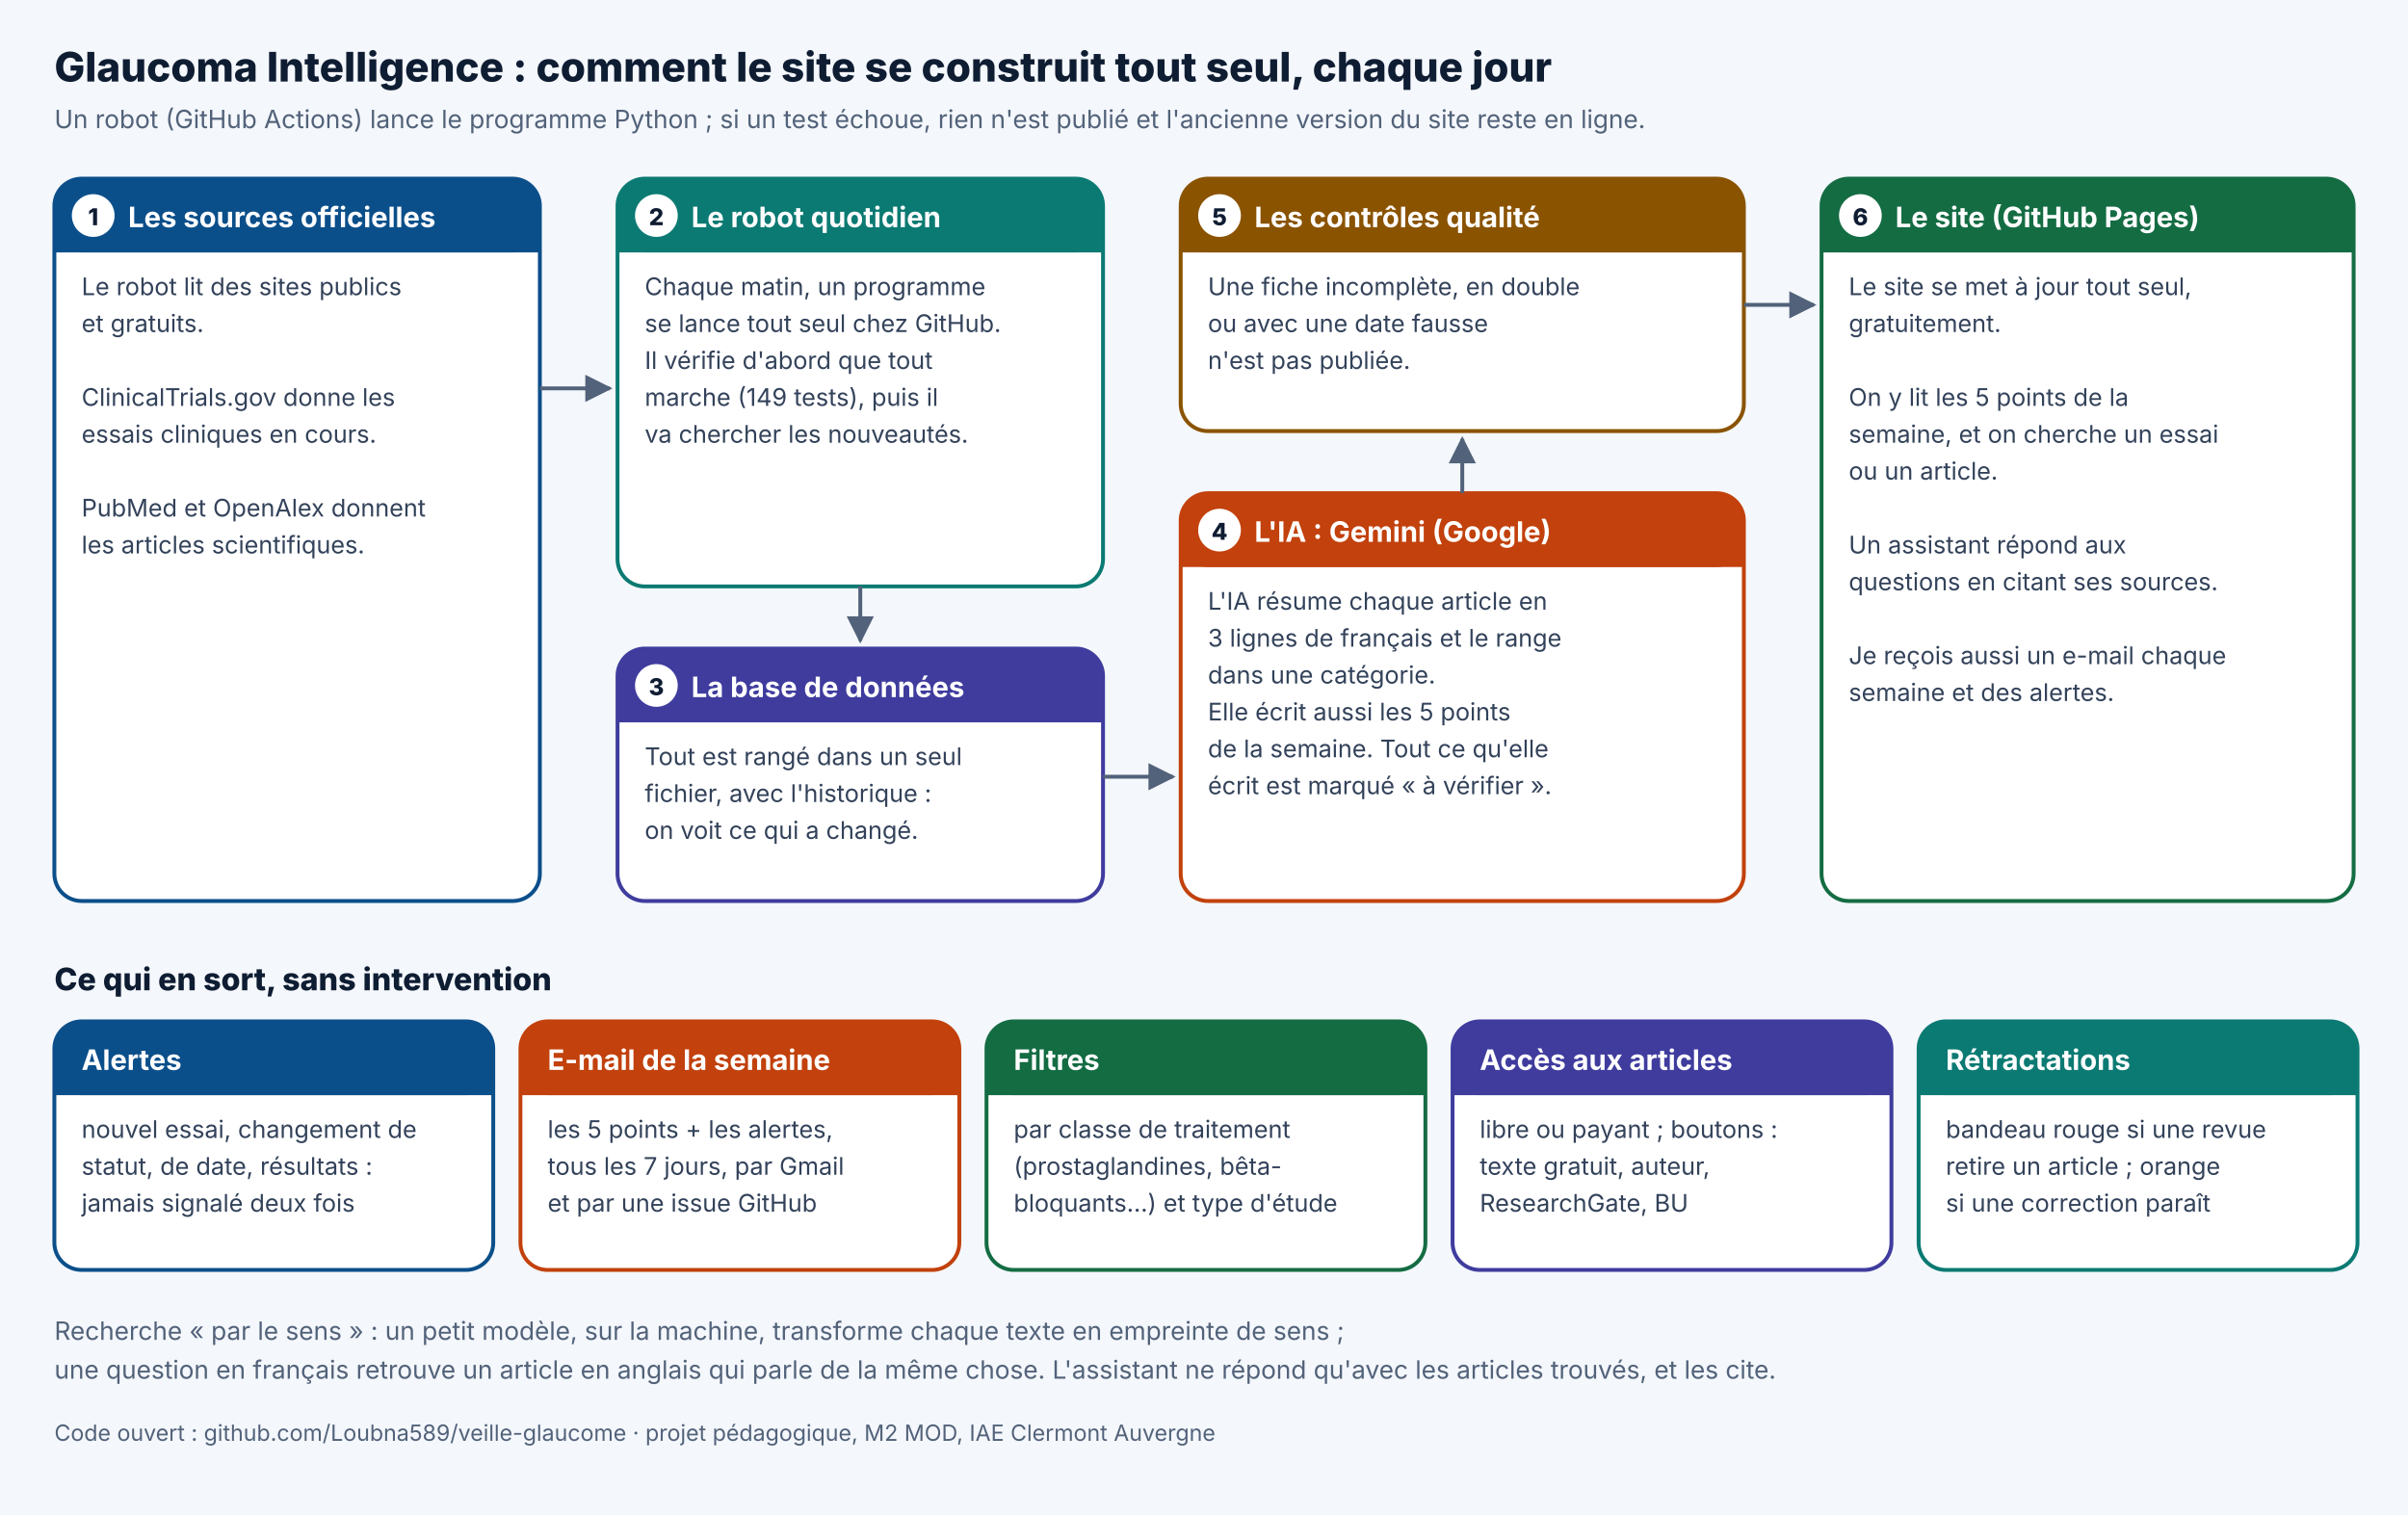
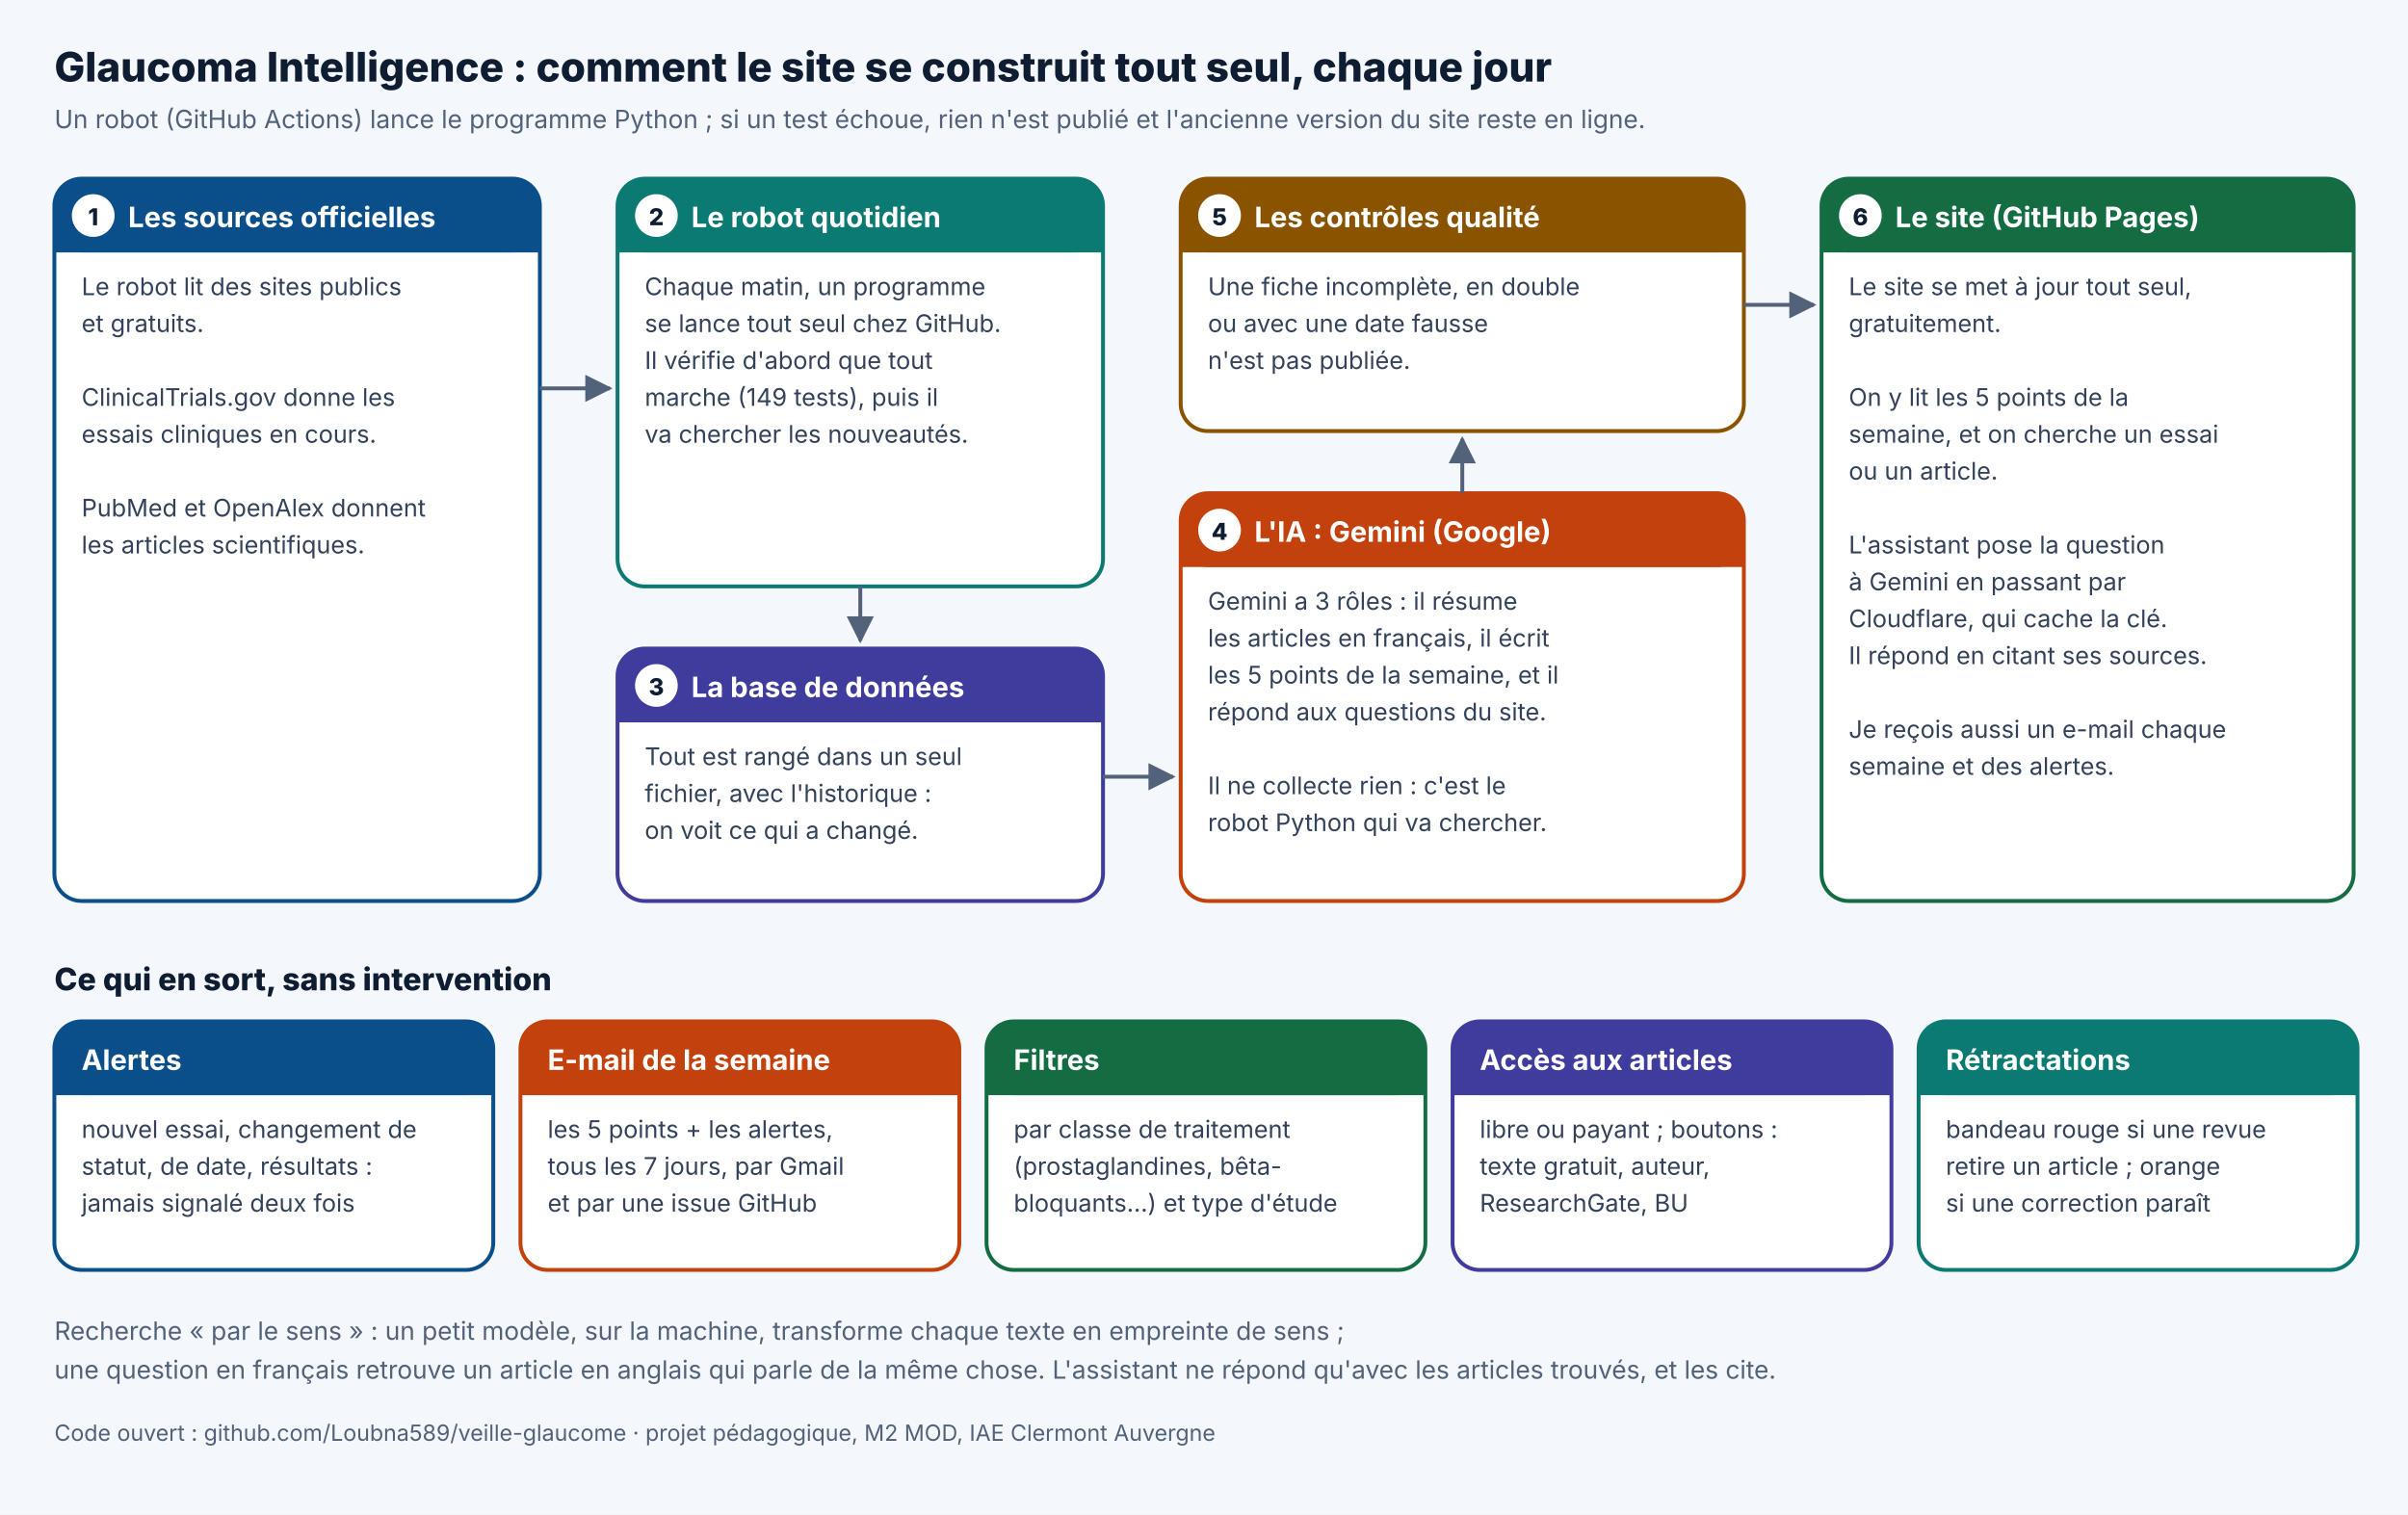
<svg xmlns="http://www.w3.org/2000/svg" viewBox="0 0 1240 780" font-family="Inter, Segoe UI, system-ui, sans-serif" role="img" aria-labelledby="t d">
  <defs>
    <marker id="f" viewBox="0 0 10 10" refX="9" refY="5" markerWidth="7" markerHeight="7" orient="auto-start-reverse">
      <path d="M0,0 L10,5 L0,10 z" fill="#52627a" />
    </marker>
    <style>.h1{font-size:21px;font-weight:800;fill:#0f1d33}.h2{font-size:16px;font-weight:800;fill:#0f1d33}.sous{font-size:13px;fill:#52627a}.mini{font-size:11.5px;fill:#52627a}
.ttl{font-size:14.5px;font-weight:700;fill:#fff}.num{font-size:12px;font-weight:800;fill:#0f1d33}.txt{font-size:12.5px;fill:#33425a}.gras{font-size:12.5px;font-weight:700;fill:#0f1d33}
.fl{stroke:#52627a;stroke-width:2;fill:none;marker-end:url(#f)}</style>
  </defs>
  <rect width="1240" height="780" fill="#f4f7fb" />
  <text x="28" y="42" class="h1" text-anchor="start">Glaucoma Intelligence : comment le site se construit tout seul, chaque jour</text>
  <text x="28" y="66" class="sous" text-anchor="start">Un robot (GitHub Actions) lance le programme Python ; si un test échoue, rien n'est publié et l'ancienne version du site reste en ligne.</text>
  <rect x="28" y="92" width="250" height="372" rx="14" fill="#ffffff" stroke="#0b4f8a" stroke-width="2" />
  <rect x="28" y="92" width="250" height="38" rx="14" fill="#0b4f8a" />
  <rect x="28" y="116" width="250" height="14" fill="#0b4f8a" />
  <circle cx="48" cy="111" r="11" fill="#fff" />
  <text x="48" y="116" class="num" text-anchor="middle">1</text>
  <text x="66" y="117" class="ttl" text-anchor="start">Les sources officielles</text>
  <text x="42" y="152" class="txt" text-anchor="start">Le robot lit des sites publics</text>
  <text x="42" y="171" class="txt" text-anchor="start">et gratuits.</text>
  <text x="42" y="190" class="txt" text-anchor="start" />
  <text x="42" y="209" class="txt" text-anchor="start">ClinicalTrials.gov donne les</text>
  <text x="42" y="228" class="txt" text-anchor="start">essais cliniques en cours.</text>
  <text x="42" y="247" class="txt" text-anchor="start" />
  <text x="42" y="266" class="txt" text-anchor="start">PubMed et OpenAlex donnent</text>
  <text x="42" y="285" class="txt" text-anchor="start">les articles scientifiques.</text>
  <rect x="318" y="92" width="250" height="210" rx="14" fill="#ffffff" stroke="#0b7a73" stroke-width="2" />
  <rect x="318" y="92" width="250" height="38" rx="14" fill="#0b7a73" />
  <rect x="318" y="116" width="250" height="14" fill="#0b7a73" />
  <circle cx="338" cy="111" r="11" fill="#fff" />
  <text x="338" y="116" class="num" text-anchor="middle">2</text>
  <text x="356" y="117" class="ttl" text-anchor="start">Le robot quotidien</text>
  <text x="332" y="152" class="txt" text-anchor="start">Chaque matin, un programme</text>
  <text x="332" y="171" class="txt" text-anchor="start">se lance tout seul chez GitHub.</text>
  <text x="332" y="190" class="txt" text-anchor="start">Il vérifie d'abord que tout</text>
  <text x="332" y="209" class="txt" text-anchor="start">marche (149 tests), puis il</text>
  <text x="332" y="228" class="txt" text-anchor="start">va chercher les nouveautés.</text>
  <rect x="318" y="334" width="250" height="130" rx="14" fill="#ffffff" stroke="#3f3c9e" stroke-width="2" />
  <rect x="318" y="334" width="250" height="38" rx="14" fill="#3f3c9e" />
  <rect x="318" y="358" width="250" height="14" fill="#3f3c9e" />
  <circle cx="338" cy="353" r="11" fill="#fff" />
  <text x="338" y="358" class="num" text-anchor="middle">3</text>
  <text x="356" y="359" class="ttl" text-anchor="start">La base de données</text>
  <text x="332" y="394" class="txt" text-anchor="start">Tout est rangé dans un seul</text>
  <text x="332" y="413" class="txt" text-anchor="start">fichier, avec l'historique :</text>
  <text x="332" y="432" class="txt" text-anchor="start">on voit ce qui a changé.</text>
  <rect x="608" y="254" width="290" height="210" rx="14" fill="#ffffff" stroke="#c2410c" stroke-width="2" />
  <rect x="608" y="254" width="290" height="38" rx="14" fill="#c2410c" />
  <rect x="608" y="278" width="290" height="14" fill="#c2410c" />
  <circle cx="628" cy="273" r="11" fill="#fff" />
  <text x="628" y="278" class="num" text-anchor="middle">4</text>
  <text x="646" y="279" class="ttl" text-anchor="start">L'IA : Gemini (Google)</text>
-   <text x="622" y="314" class="txt" text-anchor="start">L'IA résume chaque article en</text>
-   <text x="622" y="333" class="txt" text-anchor="start">3 lignes de français et le range</text>
-   <text x="622" y="352" class="txt" text-anchor="start">dans une catégorie.</text>
-   <text x="622" y="371" class="txt" text-anchor="start">Elle écrit aussi les 5 points</text>
-   <text x="622" y="390" class="txt" text-anchor="start">de la semaine. Tout ce qu'elle</text>
-   <text x="622" y="409" class="txt" text-anchor="start">écrit est marqué « à vérifier ».</text>
+   <text x="622" y="314" class="txt" text-anchor="start">Gemini a 3 rôles : il résume</text>
+   <text x="622" y="333" class="txt" text-anchor="start">les articles en français, il écrit</text>
+   <text x="622" y="352" class="txt" text-anchor="start">les 5 points de la semaine, et il</text>
+   <text x="622" y="371" class="txt" text-anchor="start">répond aux questions du site.</text>
+   <text x="622" y="390" class="txt" text-anchor="start" />
+   <text x="622" y="409" class="txt" text-anchor="start">Il ne collecte rien : c'est le</text>
+   <text x="622" y="428" class="txt" text-anchor="start">robot Python qui va chercher.</text>
  <rect x="608" y="92" width="290" height="130" rx="14" fill="#ffffff" stroke="#8a5300" stroke-width="2" />
  <rect x="608" y="92" width="290" height="38" rx="14" fill="#8a5300" />
  <rect x="608" y="116" width="290" height="14" fill="#8a5300" />
  <circle cx="628" cy="111" r="11" fill="#fff" />
  <text x="628" y="116" class="num" text-anchor="middle">5</text>
  <text x="646" y="117" class="ttl" text-anchor="start">Les contrôles qualité</text>
  <text x="622" y="152" class="txt" text-anchor="start">Une fiche incomplète, en double</text>
  <text x="622" y="171" class="txt" text-anchor="start">ou avec une date fausse</text>
  <text x="622" y="190" class="txt" text-anchor="start">n'est pas publiée.</text>
  <rect x="938" y="92" width="274" height="372" rx="14" fill="#ffffff" stroke="#146c43" stroke-width="2" />
  <rect x="938" y="92" width="274" height="38" rx="14" fill="#146c43" />
  <rect x="938" y="116" width="274" height="14" fill="#146c43" />
  <circle cx="958" cy="111" r="11" fill="#fff" />
  <text x="958" y="116" class="num" text-anchor="middle">6</text>
  <text x="976" y="117" class="ttl" text-anchor="start">Le site (GitHub Pages)</text>
  <text x="952" y="152" class="txt" text-anchor="start">Le site se met à jour tout seul,</text>
  <text x="952" y="171" class="txt" text-anchor="start">gratuitement.</text>
  <text x="952" y="190" class="txt" text-anchor="start" />
  <text x="952" y="209" class="txt" text-anchor="start">On y lit les 5 points de la</text>
  <text x="952" y="228" class="txt" text-anchor="start">semaine, et on cherche un essai</text>
  <text x="952" y="247" class="txt" text-anchor="start">ou un article.</text>
  <text x="952" y="266" class="txt" text-anchor="start" />
-   <text x="952" y="285" class="txt" text-anchor="start">Un assistant répond aux</text>
-   <text x="952" y="304" class="txt" text-anchor="start">questions en citant ses sources.</text>
-   <text x="952" y="323" class="txt" text-anchor="start" />
-   <text x="952" y="342" class="txt" text-anchor="start">Je reçois aussi un e-mail chaque</text>
-   <text x="952" y="361" class="txt" text-anchor="start">semaine et des alertes.</text>
+   <text x="952" y="285" class="txt" text-anchor="start">L'assistant pose la question</text>
+   <text x="952" y="304" class="txt" text-anchor="start">à Gemini en passant par</text>
+   <text x="952" y="323" class="txt" text-anchor="start">Cloudflare, qui cache la clé.</text>
+   <text x="952" y="342" class="txt" text-anchor="start">Il répond en citant ses sources.</text>
+   <text x="952" y="361" class="txt" text-anchor="start" />
+   <text x="952" y="380" class="txt" text-anchor="start">Je reçois aussi un e-mail chaque</text>
+   <text x="952" y="399" class="txt" text-anchor="start">semaine et des alertes.</text>
  <path d="M278,200 L314,200" class="fl" />
  <path d="M443,302 L443,330" class="fl" />
  <path d="M568,400 L604,400" class="fl" />
  <path d="M753,254 L753,226" class="fl" />
  <path d="M898,157 L934,157" class="fl" />
  <text x="28" y="510" class="h2" text-anchor="start">Ce qui en sort, sans intervention</text>
  <rect x="28" y="526" width="226" height="128" rx="14" fill="#ffffff" stroke="#0b4f8a" stroke-width="2" />
  <rect x="28" y="526" width="226" height="38" rx="14" fill="#0b4f8a" />
  <rect x="28" y="550" width="226" height="14" fill="#0b4f8a" />
  <text x="42" y="551" class="ttl" text-anchor="start">Alertes</text>
  <text x="42" y="586" class="txt" text-anchor="start">nouvel essai, changement de</text>
  <text x="42" y="605" class="txt" text-anchor="start">statut, de date, résultats :</text>
  <text x="42" y="624" class="txt" text-anchor="start">jamais signalé deux fois</text>
  <rect x="268" y="526" width="226" height="128" rx="14" fill="#ffffff" stroke="#c2410c" stroke-width="2" />
  <rect x="268" y="526" width="226" height="38" rx="14" fill="#c2410c" />
  <rect x="268" y="550" width="226" height="14" fill="#c2410c" />
  <text x="282" y="551" class="ttl" text-anchor="start">E-mail de la semaine</text>
  <text x="282" y="586" class="txt" text-anchor="start">les 5 points + les alertes,</text>
  <text x="282" y="605" class="txt" text-anchor="start">tous les 7 jours, par Gmail</text>
  <text x="282" y="624" class="txt" text-anchor="start">et par une issue GitHub</text>
  <rect x="508" y="526" width="226" height="128" rx="14" fill="#ffffff" stroke="#146c43" stroke-width="2" />
  <rect x="508" y="526" width="226" height="38" rx="14" fill="#146c43" />
  <rect x="508" y="550" width="226" height="14" fill="#146c43" />
  <text x="522" y="551" class="ttl" text-anchor="start">Filtres</text>
  <text x="522" y="586" class="txt" text-anchor="start">par classe de traitement</text>
  <text x="522" y="605" class="txt" text-anchor="start">(prostaglandines, bêta-</text>
  <text x="522" y="624" class="txt" text-anchor="start">bloquants…) et type d'étude</text>
  <rect x="748" y="526" width="226" height="128" rx="14" fill="#ffffff" stroke="#3f3c9e" stroke-width="2" />
  <rect x="748" y="526" width="226" height="38" rx="14" fill="#3f3c9e" />
  <rect x="748" y="550" width="226" height="14" fill="#3f3c9e" />
  <text x="762" y="551" class="ttl" text-anchor="start">Accès aux articles</text>
  <text x="762" y="586" class="txt" text-anchor="start">libre ou payant ; boutons :</text>
  <text x="762" y="605" class="txt" text-anchor="start">texte gratuit, auteur,</text>
  <text x="762" y="624" class="txt" text-anchor="start">ResearchGate, BU</text>
  <rect x="988" y="526" width="226" height="128" rx="14" fill="#ffffff" stroke="#0b7a73" stroke-width="2" />
  <rect x="988" y="526" width="226" height="38" rx="14" fill="#0b7a73" />
  <rect x="988" y="550" width="226" height="14" fill="#0b7a73" />
  <text x="1002" y="551" class="ttl" text-anchor="start">Rétractations</text>
  <text x="1002" y="586" class="txt" text-anchor="start">bandeau rouge si une revue</text>
  <text x="1002" y="605" class="txt" text-anchor="start">retire un article ; orange</text>
  <text x="1002" y="624" class="txt" text-anchor="start">si une correction paraît</text>
  <text x="28" y="690" class="sous" text-anchor="start">Recherche « par le sens » : un petit modèle, sur la machine, transforme chaque texte en empreinte de sens ;</text>
  <text x="28" y="710" class="sous" text-anchor="start">une question en français retrouve un article en anglais qui parle de la même chose. L'assistant ne répond qu'avec les articles trouvés, et les cite.</text>
  <text x="28" y="742" class="mini" text-anchor="start">Code ouvert : github.com/Loubna589/veille-glaucome · projet pédagogique, M2 MOD, IAE Clermont Auvergne</text>
</svg>
